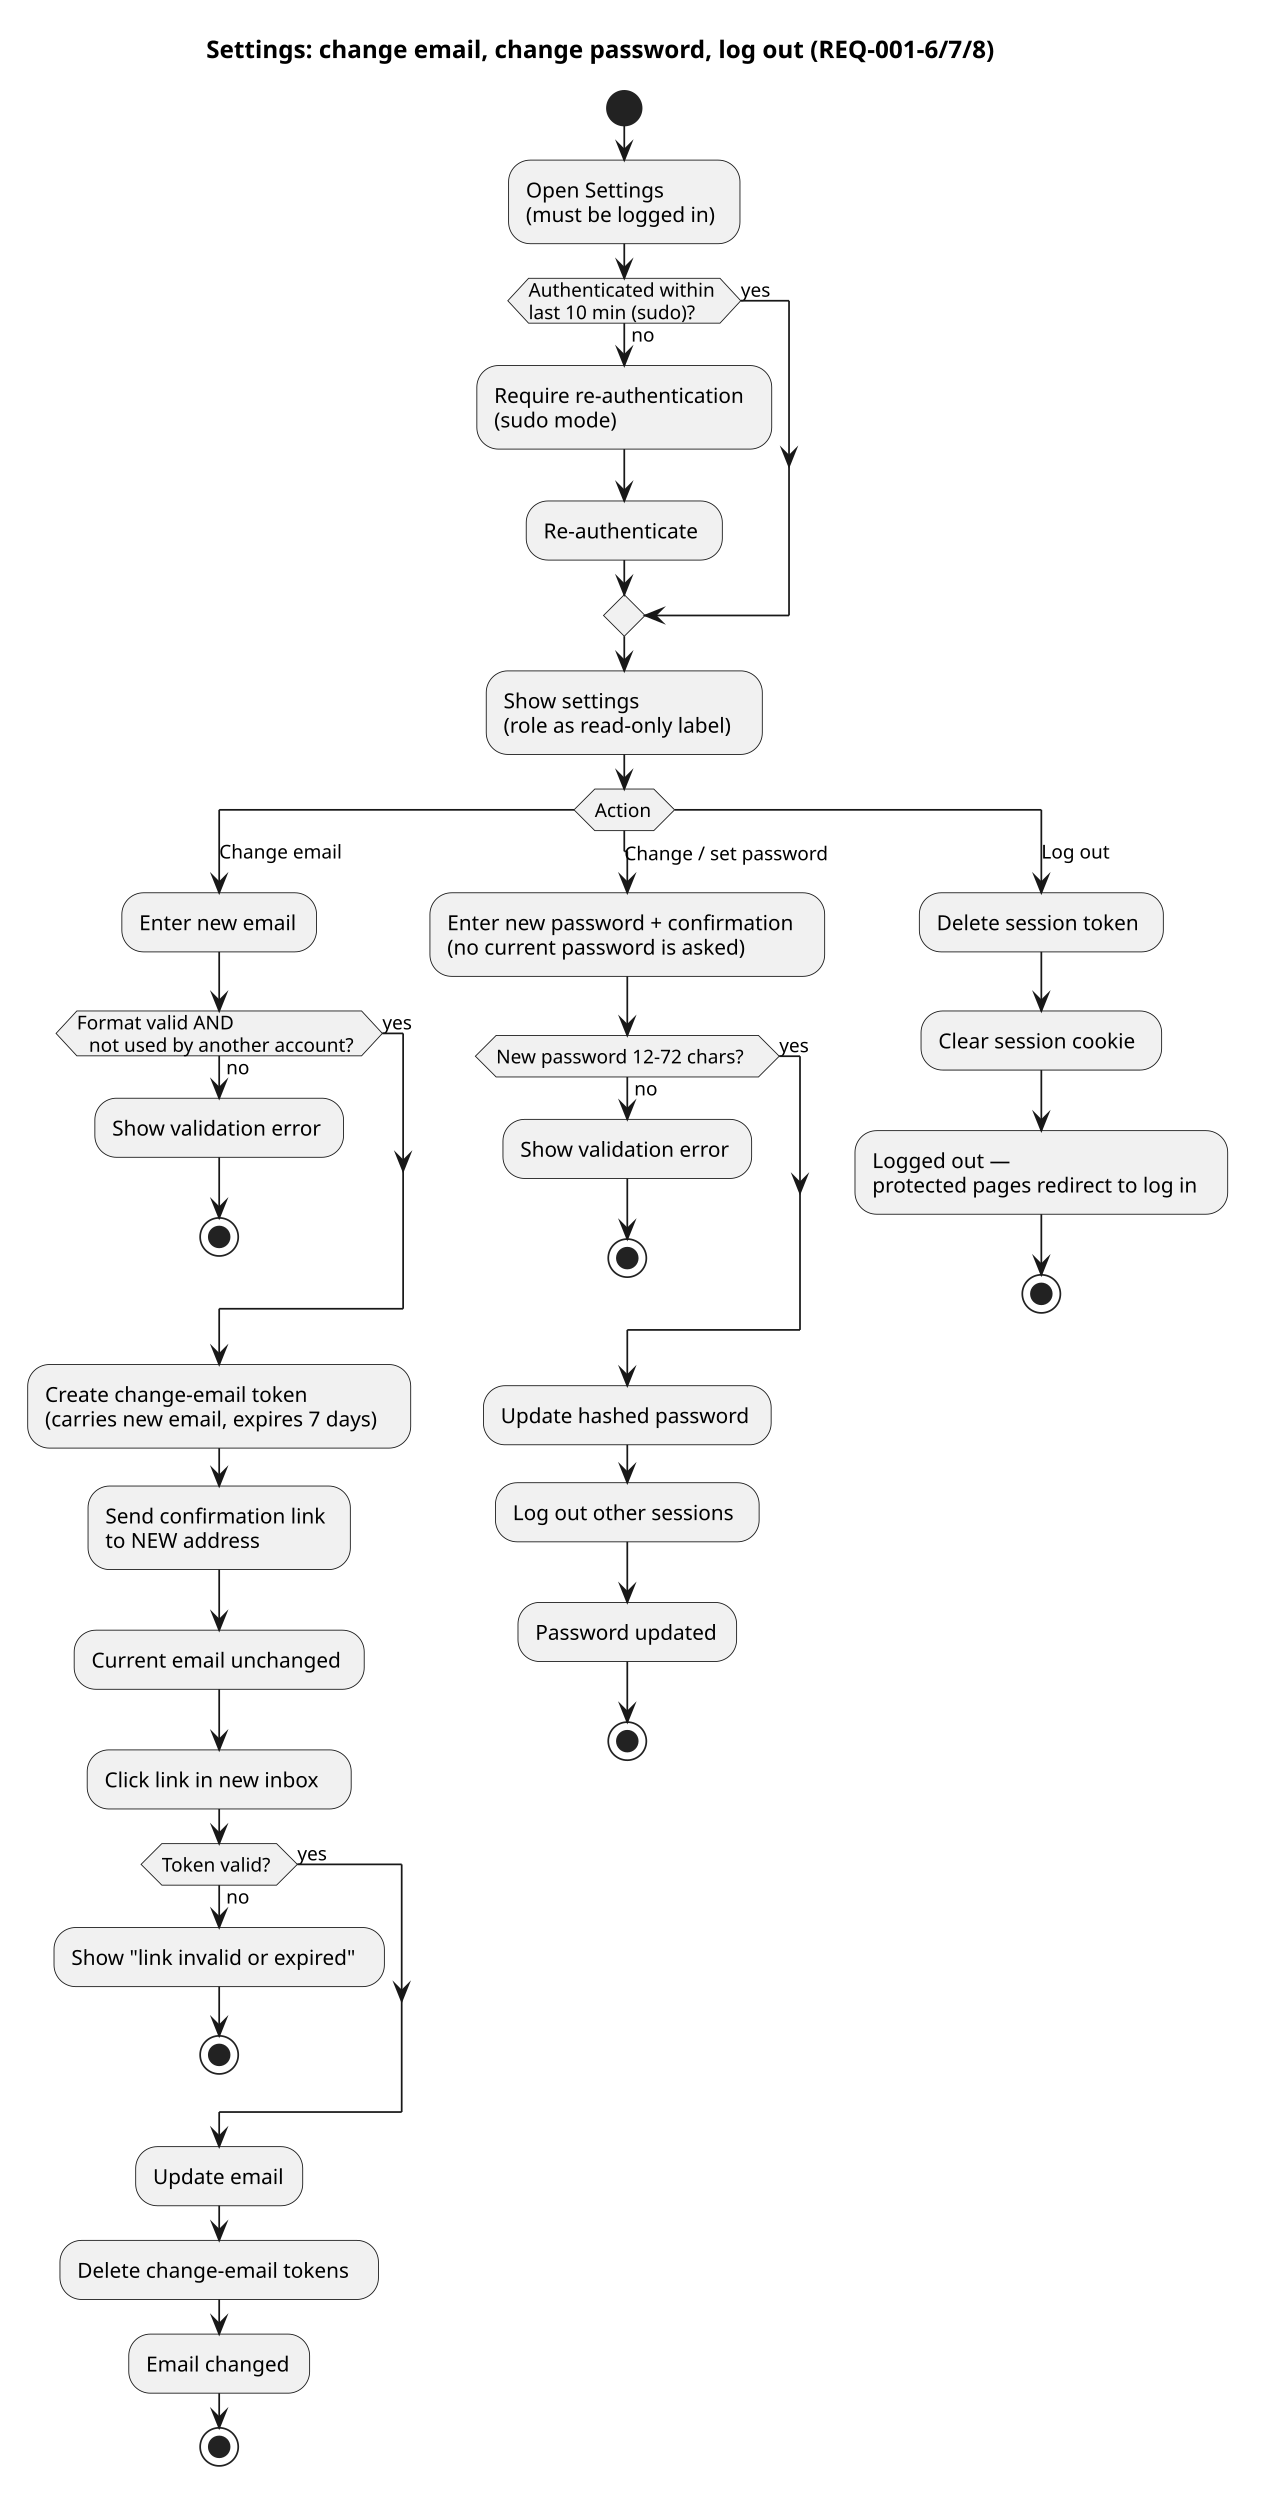
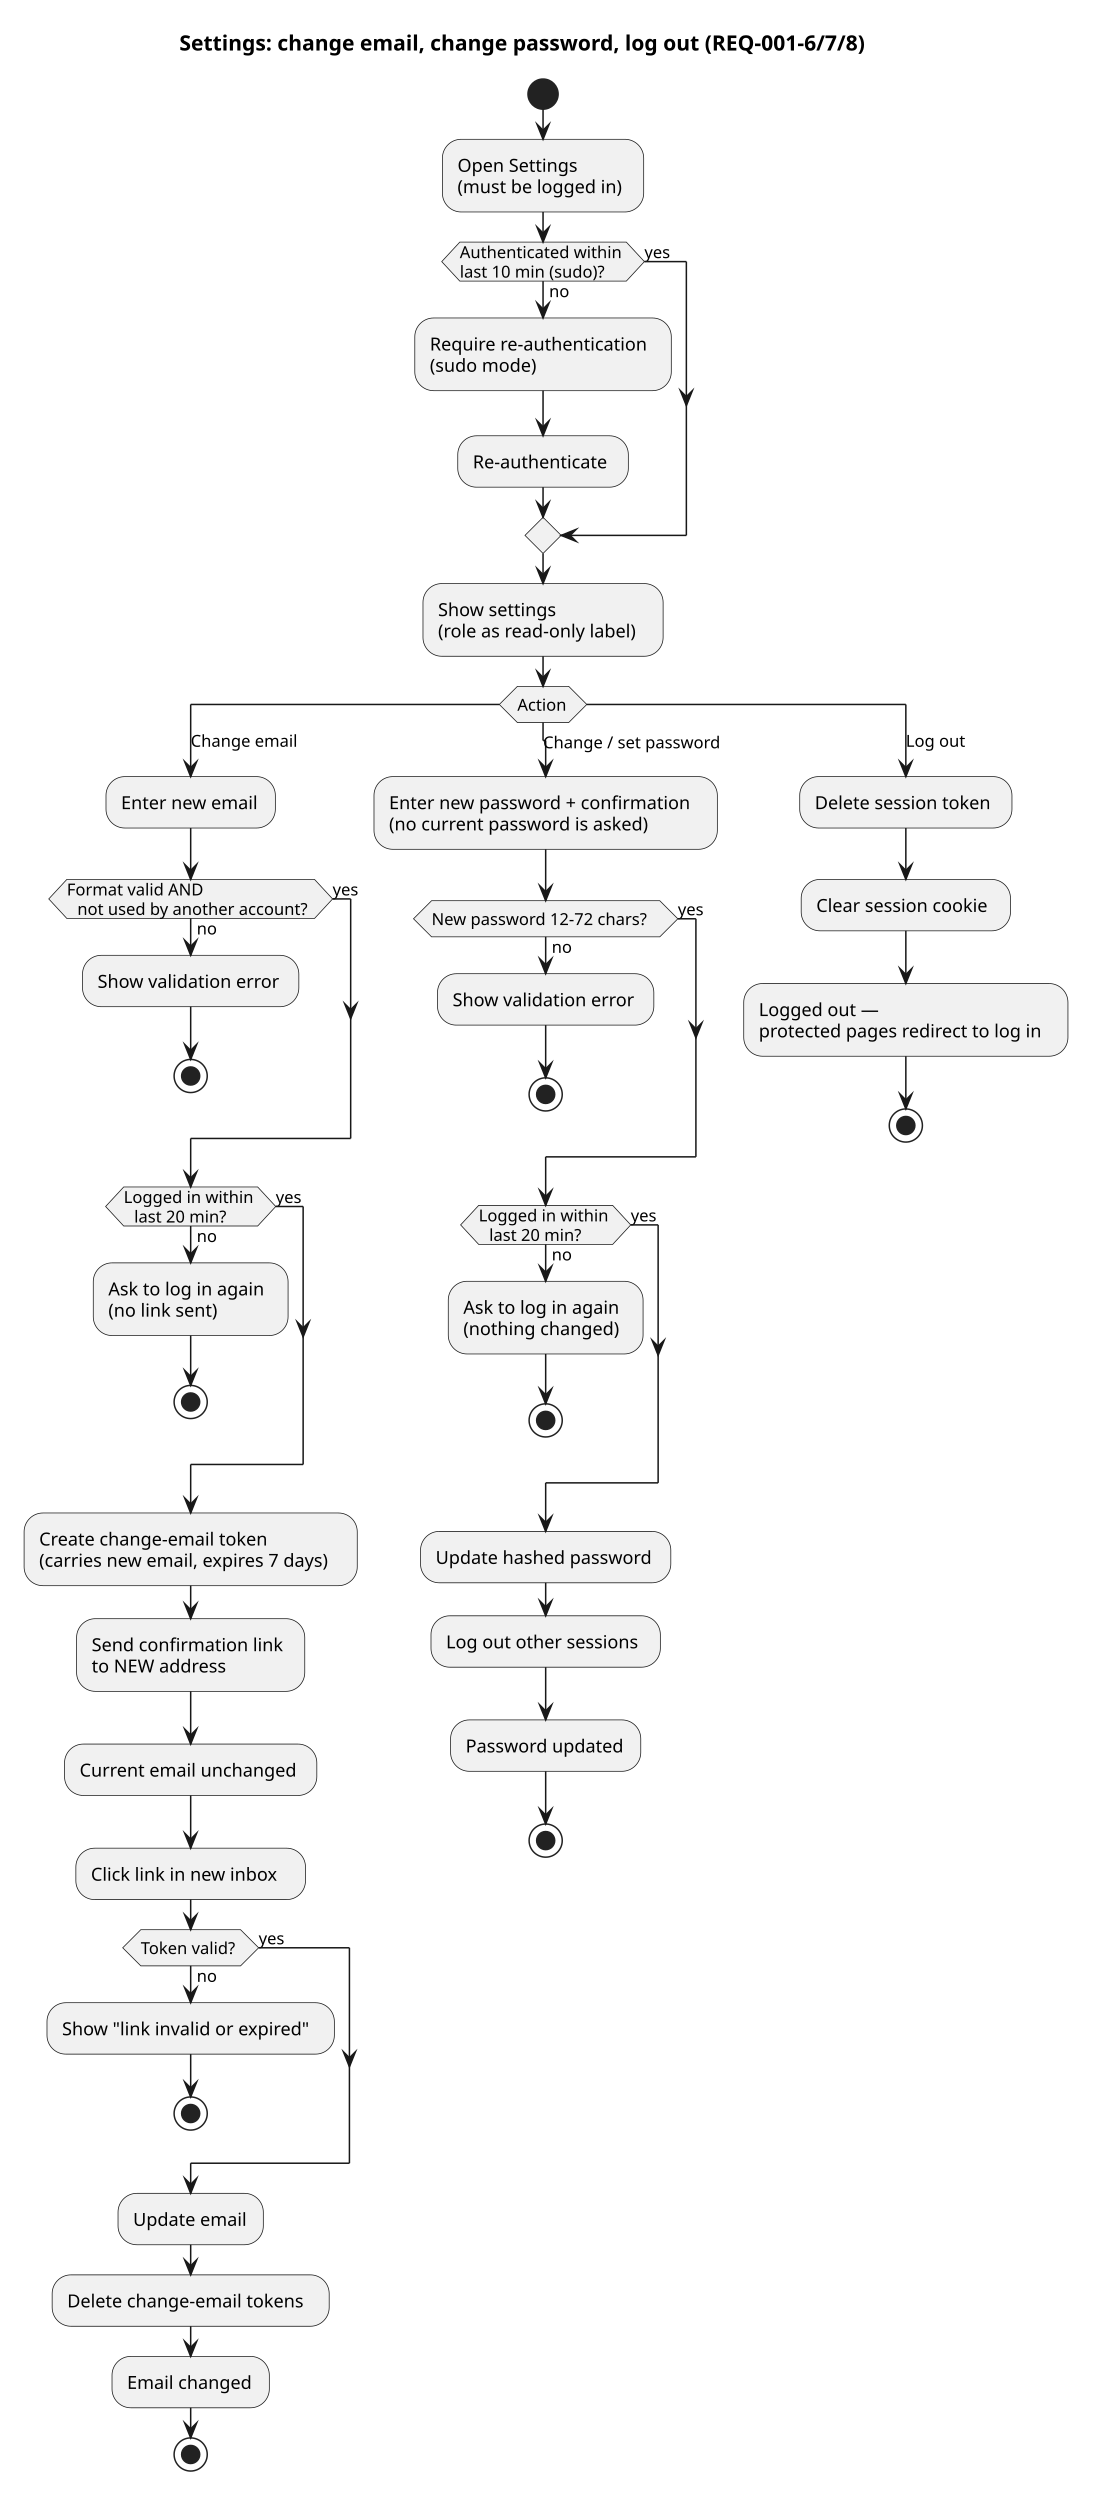
- <svg xmlns="http://www.w3.org/2000/svg" version="1.1" data-diagram-type="ACTIVITY" style="width:729px;height:1444px;background:#FFFFFF;" width="729px" height="1444px" viewBox="0 0 729 1444" zoomAndPan="magnify" preserveAspectRatio="none" contentStyleType="text/css">
+ <svg xmlns="http://www.w3.org/2000/svg" version="1.1" data-diagram-type="ACTIVITY" style="width:729px;height:1660px;background:#FFFFFF;" width="729px" height="1660px" viewBox="0 0 729 1660" zoomAndPan="magnify" preserveAspectRatio="none" contentStyleType="text/css">
  <defs />
  <g font-family="sans-serif" lengthAdjust="spacing">
    <g class="title" data-source-line="2">
      <text x="119.108" y="33.535" fill="#000" font-size="14" textLength="488.899" font-weight="700">Settings: change email, change password, log out (REQ-001-6/7/8)</text>
    </g>
    <ellipse cx="360.584" cy="62.488" rx="10" ry="10" fill="#222" style="stroke:#222;stroke-width:1;" />
    <rect x="293.76" y="92.488" width="133.648" height="48.266" fill="#F1F1F1" style="stroke:#181818;stroke-width:0.5;" rx="12.5" ry="12.5" />
    <text x="303.76" y="114.09" fill="#000" font-size="12" textLength="81.445">Open Settings</text>
    <text x="303.76" y="128.223" fill="#000" font-size="12" textLength="113.648">(must be logged in)</text>
    <rect x="275.423" y="211.142" width="170.322" height="48.266" fill="#F1F1F1" style="stroke:#181818;stroke-width:0.5;" rx="12.5" ry="12.5" />
    <text x="285.423" y="232.743" fill="#000" font-size="12" textLength="150.322">Require re-authentication</text>
    <text x="285.423" y="246.876" fill="#000" font-size="12" textLength="72.902">(sudo mode)</text>
    <rect x="303.952" y="289.363" width="113.264" height="34.133" fill="#F1F1F1" style="stroke:#181818;stroke-width:0.5;" rx="12.5" ry="12.5" />
    <text x="313.952" y="310.965" fill="#000" font-size="12" textLength="93.264">Re-authenticate</text>
    <polygon points="305.302,160.754,415.866,160.754,427.866,173.709,415.866,186.664,305.302,186.664,293.302,173.709,305.302,160.754" fill="#F1F1F1" style="stroke:#181818;stroke-width:0.5;stroke-linejoin:miter;stroke-miterlimit:10;" />
    <text x="364.584" y="197.299" fill="#000" font-size="11" textLength="13.583">no</text>
    <text x="305.302" y="171.389" fill="#000" font-size="11" textLength="110.564">Authenticated within</text>
    <text x="305.302" y="184.344" fill="#000" font-size="11" textLength="101.514">last 10 min (sudo)?</text>
    <text x="427.866" y="171.389" fill="#000" font-size="11" textLength="17.483">yes</text>
    <polygon points="360.584,343.496,372.584,355.496,360.584,367.496,348.584,355.496,360.584,343.496" fill="#F1F1F1" style="stroke:#181818;stroke-width:0.5;stroke-linejoin:miter;stroke-miterlimit:10;" />
    <rect x="280.857" y="387.496" width="159.453" height="48.266" fill="#F1F1F1" style="stroke:#181818;stroke-width:0.5;" rx="12.5" ry="12.5" />
    <text x="290.857" y="409.098" fill="#000" font-size="12" textLength="80.619">Show settings</text>
    <text x="290.857" y="423.23" fill="#000" font-size="12" textLength="139.453">(role as read-only label)</text>
    <polygon points="343.533,455.762,377.635,455.762,389.635,467.762,377.635,479.762,343.533,479.762,331.533,467.762,343.533,455.762" fill="#F1F1F1" style="stroke:#181818;stroke-width:0.5;stroke-linejoin:miter;stroke-miterlimit:10;" />
    <text x="343.533" y="471.919" fill="#000" font-size="11" textLength="34.101">Action</text>
    <rect x="70.378" y="515.672" width="112.461" height="34.133" fill="#F1F1F1" style="stroke:#181818;stroke-width:0.5;" rx="12.5" ry="12.5" />
    <text x="80.378" y="537.273" fill="#000" font-size="12" textLength="92.461">Enter new email</text>
    <rect x="54.789" y="634.325" width="143.639" height="34.133" fill="#F1F1F1" style="stroke:#181818;stroke-width:0.5;" rx="12.5" ry="12.5" />
    <text x="64.789" y="655.927" fill="#000" font-size="12" textLength="123.639">Show validation error</text>
    <ellipse cx="126.608" cy="714.458" rx="11" ry="11" fill="none" style="stroke:#222;stroke-width:1;" />
    <ellipse cx="126.608" cy="714.458" rx="6" ry="6" fill="#222" style="stroke:#222;stroke-width:1;" />
    <polygon points="44.372,583.938,208.845,583.938,220.845,596.893,208.845,609.848,44.372,609.848,32.372,596.893,44.372,583.938" fill="#F1F1F1" style="stroke:#181818;stroke-width:0.5;stroke-linejoin:miter;stroke-miterlimit:10;" />
    <text x="130.608" y="620.482" fill="#000" font-size="11" textLength="13.583">no</text>
    <text x="44.372" y="594.572" fill="#000" font-size="11" textLength="93.581">Format valid AND</text>
    <text x="51.333" y="607.527" fill="#000" font-size="11" textLength="157.513">not used by another account?</text>
    <text x="220.845" y="594.572" fill="#000" font-size="11" textLength="17.483">yes</text>
-     <rect x="16" y="788.158" width="221.217" height="48.266" fill="#F1F1F1" style="stroke:#181818;stroke-width:0.5;" rx="12.5" ry="12.5" />
-     <text x="26" y="809.76" fill="#000" font-size="12" textLength="158.531">Create change-email token</text>
-     <text x="26" y="823.893" fill="#000" font-size="12" textLength="201.217">(carries new email, expires 7 days)</text>
-     <rect x="50.857" y="858.334" width="151.502" height="48.266" fill="#F1F1F1" style="stroke:#181818;stroke-width:0.5;" rx="12.5" ry="12.5" />
-     <text x="60.857" y="879.936" fill="#000" font-size="12" textLength="131.502">Send confirmation link</text>
-     <text x="60.857" y="894.068" fill="#000" font-size="12" textLength="90.65">to NEW address</text>
-     <rect x="42.848" y="941.6" width="167.521" height="34.133" fill="#F1F1F1" style="stroke:#181818;stroke-width:0.5;" rx="12.5" ry="12.5" />
-     <text x="52.848" y="963.201" fill="#000" font-size="12" textLength="147.521">Current email unchanged</text>
-     <rect x="50.368" y="1010.732" width="152.48" height="34.133" fill="#F1F1F1" style="stroke:#181818;stroke-width:0.5;" rx="12.5" ry="12.5" />
-     <text x="60.368" y="1032.334" fill="#000" font-size="12" textLength="132.48">Click link in new inbox</text>
-     <rect x="31.199" y="1113.343" width="190.818" height="34.133" fill="#F1F1F1" style="stroke:#181818;stroke-width:0.5;" rx="12.5" ry="12.5" />
-     <text x="41.199" y="1134.944" fill="#000" font-size="12" textLength="170.818">Show "link invalid or expired"</text>
-     <ellipse cx="126.608" cy="1186.909" rx="11" ry="11" fill="none" style="stroke:#222;stroke-width:1;" />
-     <ellipse cx="126.608" cy="1186.909" rx="6" ry="6" fill="#222" style="stroke:#222;stroke-width:1;" />
-     <polygon points="93.474,1064.865,159.743,1064.865,171.743,1076.865,159.743,1088.865,93.474,1088.865,81.474,1076.865,93.474,1064.865" fill="#F1F1F1" style="stroke:#181818;stroke-width:0.5;stroke-linejoin:miter;stroke-miterlimit:10;" />
-     <text x="130.608" y="1099.5" fill="#000" font-size="11" textLength="13.583">no</text>
-     <text x="93.474" y="1081.022" fill="#000" font-size="11" textLength="66.269">Token valid?</text>
-     <text x="171.743" y="1074.545" fill="#000" font-size="11" textLength="17.483">yes</text>
-     <rect x="78.373" y="1239.909" width="96.471" height="34.133" fill="#F1F1F1" style="stroke:#181818;stroke-width:0.5;" rx="12.5" ry="12.5" />
-     <text x="88.373" y="1261.511" fill="#000" font-size="12" textLength="76.471">Update email</text>
-     <rect x="34.633" y="1294.042" width="183.951" height="34.133" fill="#F1F1F1" style="stroke:#181818;stroke-width:0.5;" rx="12.5" ry="12.5" />
-     <text x="44.633" y="1315.644" fill="#000" font-size="12" textLength="163.951">Delete change-email tokens</text>
-     <rect x="74.38" y="1348.175" width="104.457" height="34.133" fill="#F1F1F1" style="stroke:#181818;stroke-width:0.5;" rx="12.5" ry="12.5" />
-     <text x="84.38" y="1369.776" fill="#000" font-size="12" textLength="84.457">Email changed</text>
-     <ellipse cx="126.608" cy="1413.308" rx="11" ry="11" fill="none" style="stroke:#222;stroke-width:1;" />
-     <ellipse cx="126.608" cy="1413.308" rx="6" ry="6" fill="#222" style="stroke:#222;stroke-width:1;" />
+     <rect x="61.935" y="838.546" width="129.348" height="48.266" fill="#F1F1F1" style="stroke:#181818;stroke-width:0.5;" rx="12.5" ry="12.5" />
+     <text x="71.935" y="860.147" fill="#000" font-size="12" textLength="109.348">Ask to log in again</text>
+     <text x="71.935" y="874.28" fill="#000" font-size="12" textLength="76.354">(no link sent)</text>
+     <ellipse cx="126.608" cy="930.924" rx="11" ry="11" fill="none" style="stroke:#222;stroke-width:1;" />
+     <ellipse cx="126.608" cy="930.924" rx="6" ry="6" fill="#222" style="stroke:#222;stroke-width:1;" />
+     <polygon points="82.128,788.158,171.089,788.158,183.089,801.113,171.089,814.068,82.128,814.068,70.128,801.113,82.128,788.158" fill="#F1F1F1" style="stroke:#181818;stroke-width:0.5;stroke-linejoin:miter;stroke-miterlimit:10;" />
+     <text x="130.608" y="824.703" fill="#000" font-size="11" textLength="13.583">no</text>
+     <text x="82.128" y="798.793" fill="#000" font-size="11" textLength="88.961">Logged in within</text>
+     <text x="89.089" y="811.748" fill="#000" font-size="11" textLength="64.765">last 20 min?</text>
+     <text x="183.089" y="798.793" fill="#000" font-size="11" textLength="17.483">yes</text>
+     <rect x="16" y="1004.624" width="221.217" height="48.266" fill="#F1F1F1" style="stroke:#181818;stroke-width:0.5;" rx="12.5" ry="12.5" />
+     <text x="26" y="1026.226" fill="#000" font-size="12" textLength="158.531">Create change-email token</text>
+     <text x="26" y="1040.358" fill="#000" font-size="12" textLength="201.217">(carries new email, expires 7 days)</text>
+     <rect x="50.857" y="1074.8" width="151.502" height="48.266" fill="#F1F1F1" style="stroke:#181818;stroke-width:0.5;" rx="12.5" ry="12.5" />
+     <text x="60.857" y="1096.401" fill="#000" font-size="12" textLength="131.502">Send confirmation link</text>
+     <text x="60.857" y="1110.534" fill="#000" font-size="12" textLength="90.65">to NEW address</text>
+     <rect x="42.848" y="1158.065" width="167.521" height="34.133" fill="#F1F1F1" style="stroke:#181818;stroke-width:0.5;" rx="12.5" ry="12.5" />
+     <text x="52.848" y="1179.667" fill="#000" font-size="12" textLength="147.521">Current email unchanged</text>
+     <rect x="50.368" y="1227.198" width="152.48" height="34.133" fill="#F1F1F1" style="stroke:#181818;stroke-width:0.5;" rx="12.5" ry="12.5" />
+     <text x="60.368" y="1248.8" fill="#000" font-size="12" textLength="132.48">Click link in new inbox</text>
+     <rect x="31.199" y="1329.809" width="190.818" height="34.133" fill="#F1F1F1" style="stroke:#181818;stroke-width:0.5;" rx="12.5" ry="12.5" />
+     <text x="41.199" y="1351.41" fill="#000" font-size="12" textLength="170.818">Show "link invalid or expired"</text>
+     <ellipse cx="126.608" cy="1403.375" rx="11" ry="11" fill="none" style="stroke:#222;stroke-width:1;" />
+     <ellipse cx="126.608" cy="1403.375" rx="6" ry="6" fill="#222" style="stroke:#222;stroke-width:1;" />
+     <polygon points="93.474,1281.331,159.743,1281.331,171.743,1293.331,159.743,1305.331,93.474,1305.331,81.474,1293.331,93.474,1281.331" fill="#F1F1F1" style="stroke:#181818;stroke-width:0.5;stroke-linejoin:miter;stroke-miterlimit:10;" />
+     <text x="130.608" y="1315.966" fill="#000" font-size="11" textLength="13.583">no</text>
+     <text x="93.474" y="1297.488" fill="#000" font-size="11" textLength="66.269">Token valid?</text>
+     <text x="171.743" y="1291.011" fill="#000" font-size="11" textLength="17.483">yes</text>
+     <rect x="78.373" y="1456.375" width="96.471" height="34.133" fill="#F1F1F1" style="stroke:#181818;stroke-width:0.5;" rx="12.5" ry="12.5" />
+     <text x="88.373" y="1477.977" fill="#000" font-size="12" textLength="76.471">Update email</text>
+     <rect x="34.633" y="1510.508" width="183.951" height="34.133" fill="#F1F1F1" style="stroke:#181818;stroke-width:0.5;" rx="12.5" ry="12.5" />
+     <text x="44.633" y="1532.109" fill="#000" font-size="12" textLength="163.951">Delete change-email tokens</text>
+     <rect x="74.38" y="1564.641" width="104.457" height="34.133" fill="#F1F1F1" style="stroke:#181818;stroke-width:0.5;" rx="12.5" ry="12.5" />
+     <text x="84.38" y="1586.242" fill="#000" font-size="12" textLength="84.457">Email changed</text>
+     <ellipse cx="126.608" cy="1629.773" rx="11" ry="11" fill="none" style="stroke:#222;stroke-width:1;" />
+     <ellipse cx="126.608" cy="1629.773" rx="6" ry="6" fill="#222" style="stroke:#222;stroke-width:1;" />
    <rect x="248.328" y="515.672" width="227.996" height="48.266" fill="#F1F1F1" style="stroke:#181818;stroke-width:0.5;" rx="12.5" ry="12.5" />
    <text x="258.328" y="537.273" fill="#000" font-size="12" textLength="207.996">Enter new password + confirmation</text>
    <text x="258.328" y="551.406" fill="#000" font-size="12" textLength="178.922">(no current password is asked)</text>
    <rect x="290.507" y="646.548" width="143.639" height="34.133" fill="#F1F1F1" style="stroke:#181818;stroke-width:0.5;" rx="12.5" ry="12.5" />
    <text x="300.507" y="668.149" fill="#000" font-size="12" textLength="123.639">Show validation error</text>
    <ellipse cx="362.326" cy="726.681" rx="11" ry="11" fill="none" style="stroke:#222;stroke-width:1;" />
    <ellipse cx="362.326" cy="726.681" rx="6" ry="6" fill="#222" style="stroke:#222;stroke-width:1;" />
    <polygon points="286.57,598.07,438.083,598.07,450.083,610.07,438.083,622.07,286.57,622.07,274.57,610.07,286.57,598.07" fill="#F1F1F1" style="stroke:#181818;stroke-width:0.5;stroke-linejoin:miter;stroke-miterlimit:10;" />
    <text x="366.326" y="632.705" fill="#000" font-size="11" textLength="13.583">no</text>
    <text x="286.57" y="614.228" fill="#000" font-size="11" textLength="151.513">New password 12-72 chars?</text>
    <text x="450.083" y="607.75" fill="#000" font-size="11" textLength="17.483">yes</text>
-     <rect x="279.233" y="800.381" width="166.186" height="34.133" fill="#F1F1F1" style="stroke:#181818;stroke-width:0.5;" rx="12.5" ry="12.5" />
-     <text x="289.233" y="821.982" fill="#000" font-size="12" textLength="146.186">Update hashed password</text>
-     <rect x="286.18" y="856.424" width="152.293" height="34.133" fill="#F1F1F1" style="stroke:#181818;stroke-width:0.5;" rx="12.5" ry="12.5" />
-     <text x="296.18" y="878.025" fill="#000" font-size="12" textLength="132.293">Log out other sessions</text>
-     <rect x="299.188" y="925.557" width="126.277" height="34.133" fill="#F1F1F1" style="stroke:#181818;stroke-width:0.5;" rx="12.5" ry="12.5" />
-     <text x="309.188" y="947.158" fill="#000" font-size="12" textLength="106.277">Password updated</text>
-     <ellipse cx="362.326" cy="1005.689" rx="11" ry="11" fill="none" style="stroke:#222;stroke-width:1;" />
-     <ellipse cx="362.326" cy="1005.689" rx="6" ry="6" fill="#222" style="stroke:#222;stroke-width:1;" />
+     <rect x="297.652" y="850.769" width="129.348" height="48.266" fill="#F1F1F1" style="stroke:#181818;stroke-width:0.5;" rx="12.5" ry="12.5" />
+     <text x="307.652" y="872.37" fill="#000" font-size="12" textLength="109.348">Ask to log in again</text>
+     <text x="307.652" y="886.503" fill="#000" font-size="12" textLength="106.143">(nothing changed)</text>
+     <ellipse cx="362.326" cy="943.146" rx="11" ry="11" fill="none" style="stroke:#222;stroke-width:1;" />
+     <ellipse cx="362.326" cy="943.146" rx="6" ry="6" fill="#222" style="stroke:#222;stroke-width:1;" />
+     <polygon points="317.845,800.381,406.807,800.381,418.807,813.336,406.807,826.291,317.845,826.291,305.845,813.336,317.845,800.381" fill="#F1F1F1" style="stroke:#181818;stroke-width:0.5;stroke-linejoin:miter;stroke-miterlimit:10;" />
+     <text x="366.326" y="836.926" fill="#000" font-size="11" textLength="13.583">no</text>
+     <text x="317.845" y="811.016" fill="#000" font-size="11" textLength="88.961">Logged in within</text>
+     <text x="324.806" y="823.971" fill="#000" font-size="11" textLength="64.765">last 20 min?</text>
+     <text x="418.807" y="811.016" fill="#000" font-size="11" textLength="17.483">yes</text>
+     <rect x="279.233" y="1016.847" width="166.186" height="34.133" fill="#F1F1F1" style="stroke:#181818;stroke-width:0.5;" rx="12.5" ry="12.5" />
+     <text x="289.233" y="1038.448" fill="#000" font-size="12" textLength="146.186">Update hashed password</text>
+     <rect x="286.18" y="1072.89" width="152.293" height="34.133" fill="#F1F1F1" style="stroke:#181818;stroke-width:0.5;" rx="12.5" ry="12.5" />
+     <text x="296.18" y="1094.491" fill="#000" font-size="12" textLength="132.293">Log out other sessions</text>
+     <rect x="299.188" y="1142.022" width="126.277" height="34.133" fill="#F1F1F1" style="stroke:#181818;stroke-width:0.5;" rx="12.5" ry="12.5" />
+     <text x="309.188" y="1163.624" fill="#000" font-size="12" textLength="106.277">Password updated</text>
+     <ellipse cx="362.326" cy="1222.155" rx="11" ry="11" fill="none" style="stroke:#222;stroke-width:1;" />
+     <ellipse cx="362.326" cy="1222.155" rx="6" ry="6" fill="#222" style="stroke:#222;stroke-width:1;" />
    <rect x="531.015" y="515.672" width="140.926" height="34.133" fill="#F1F1F1" style="stroke:#181818;stroke-width:0.5;" rx="12.5" ry="12.5" />
    <text x="541.015" y="537.273" fill="#000" font-size="12" textLength="120.926">Delete session token</text>
    <rect x="531.993" y="583.938" width="138.969" height="34.133" fill="#F1F1F1" style="stroke:#181818;stroke-width:0.5;" rx="12.5" ry="12.5" />
    <text x="541.993" y="605.539" fill="#000" font-size="12" textLength="118.969">Clear session cookie</text>
    <rect x="493.84" y="653.07" width="215.275" height="48.266" fill="#F1F1F1" style="stroke:#181818;stroke-width:0.5;" rx="12.5" ry="12.5" />
    <text x="503.84" y="674.672" fill="#000" font-size="12" textLength="81.873">Logged out —</text>
    <text x="503.84" y="688.805" fill="#000" font-size="12" textLength="195.275">protected pages redirect to log in</text>
    <ellipse cx="601.478" cy="747.336" rx="11" ry="11" fill="none" style="stroke:#222;stroke-width:1;" />
    <ellipse cx="601.478" cy="747.336" rx="6" ry="6" fill="#222" style="stroke:#222;stroke-width:1;" />
    <line x1="360.584" y1="72.488" x2="360.584" y2="92.488" style="stroke:#181818;stroke-width:1;" />
    <polygon points="356.584,82.488,360.584,92.488,364.584,82.488,360.584,86.488" fill="#181818" style="stroke:#181818;stroke-width:1;stroke-linejoin:miter;stroke-miterlimit:10;" />
    <line x1="360.584" y1="259.407" x2="360.584" y2="289.363" style="stroke:#181818;stroke-width:1;" />
    <polygon points="356.584,279.363,360.584,289.363,364.584,279.363,360.584,283.363" fill="#181818" style="stroke:#181818;stroke-width:1;stroke-linejoin:miter;stroke-miterlimit:10;" />
    <line x1="360.584" y1="186.664" x2="360.584" y2="211.142" style="stroke:#181818;stroke-width:1;" />
    <polygon points="356.584,201.142,360.584,211.142,364.584,201.142,360.584,205.142" fill="#181818" style="stroke:#181818;stroke-width:1;stroke-linejoin:miter;stroke-miterlimit:10;" />
    <line x1="427.866" y1="173.709" x2="455.745" y2="173.709" style="stroke:#181818;stroke-width:1;" />
    <polygon points="451.745,259.363,455.745,269.363,459.745,259.363,455.745,263.363" fill="#181818" style="stroke:#181818;stroke-width:1;stroke-linejoin:miter;stroke-miterlimit:10;" />
    <line x1="455.745" y1="173.709" x2="455.745" y2="355.496" style="stroke:#181818;stroke-width:1;" />
    <line x1="455.745" y1="355.496" x2="372.584" y2="355.496" style="stroke:#181818;stroke-width:1;" />
    <polygon points="382.584,351.496,372.584,355.496,382.584,359.496,378.584,355.496" fill="#181818" style="stroke:#181818;stroke-width:1;stroke-linejoin:miter;stroke-miterlimit:10;" />
    <line x1="360.584" y1="323.496" x2="360.584" y2="343.496" style="stroke:#181818;stroke-width:1;" />
    <polygon points="356.584,333.496,360.584,343.496,364.584,333.496,360.584,337.496" fill="#181818" style="stroke:#181818;stroke-width:1;stroke-linejoin:miter;stroke-miterlimit:10;" />
    <line x1="360.584" y1="140.754" x2="360.584" y2="160.754" style="stroke:#181818;stroke-width:1;" />
    <polygon points="356.584,150.754,360.584,160.754,364.584,150.754,360.584,154.754" fill="#181818" style="stroke:#181818;stroke-width:1;stroke-linejoin:miter;stroke-miterlimit:10;" />
    <line x1="360.584" y1="367.496" x2="360.584" y2="387.496" style="stroke:#181818;stroke-width:1;" />
    <polygon points="356.584,377.496,360.584,387.496,364.584,377.496,360.584,381.496" fill="#181818" style="stroke:#181818;stroke-width:1;stroke-linejoin:miter;stroke-miterlimit:10;" />
    <line x1="126.608" y1="668.458" x2="126.608" y2="703.458" style="stroke:#181818;stroke-width:1;" />
    <polygon points="122.608,693.458,126.608,703.458,130.608,693.458,126.608,697.458" fill="#181818" style="stroke:#181818;stroke-width:1;stroke-linejoin:miter;stroke-miterlimit:10;" />
    <line x1="126.608" y1="609.848" x2="126.608" y2="634.325" style="stroke:#181818;stroke-width:1;" />
    <polygon points="122.608,624.325,126.608,634.325,130.608,624.325,126.608,628.325" fill="#181818" style="stroke:#181818;stroke-width:1;stroke-linejoin:miter;stroke-miterlimit:10;" />
    <line x1="220.845" y1="596.893" x2="232.845" y2="596.893" style="stroke:#181818;stroke-width:1;" />
    <polygon points="228.845,666.414,232.845,676.414,236.845,666.414,232.845,670.414" fill="#181818" style="stroke:#181818;stroke-width:1;stroke-linejoin:miter;stroke-miterlimit:10;" />
    <line x1="232.845" y1="596.893" x2="232.845" y2="755.936" style="stroke:#181818;stroke-width:1;" />
    <line x1="232.845" y1="755.936" x2="126.608" y2="755.936" style="stroke:#181818;stroke-width:1;" />
    <line x1="126.608" y1="755.936" x2="126.608" y2="788.158" style="stroke:#181818;stroke-width:1;" />
    <polygon points="122.608,778.158,126.608,788.158,130.608,778.158,126.608,782.158" fill="#181818" style="stroke:#181818;stroke-width:1;stroke-linejoin:miter;stroke-miterlimit:10;" />
    <line x1="126.608" y1="549.805" x2="126.608" y2="583.938" style="stroke:#181818;stroke-width:1;" />
    <polygon points="122.608,573.938,126.608,583.938,130.608,573.938,126.608,577.938" fill="#181818" style="stroke:#181818;stroke-width:1;stroke-linejoin:miter;stroke-miterlimit:10;" />
-     <line x1="126.608" y1="836.424" x2="126.608" y2="858.334" style="stroke:#181818;stroke-width:1;" />
-     <polygon points="122.608,848.334,126.608,858.334,130.608,848.334,126.608,852.334" fill="#181818" style="stroke:#181818;stroke-width:1;stroke-linejoin:miter;stroke-miterlimit:10;" />
-     <line x1="126.608" y1="906.6" x2="126.608" y2="941.6" style="stroke:#181818;stroke-width:1;" />
-     <polygon points="122.608,931.6,126.608,941.6,130.608,931.6,126.608,935.6" fill="#181818" style="stroke:#181818;stroke-width:1;stroke-linejoin:miter;stroke-miterlimit:10;" />
-     <line x1="126.608" y1="975.732" x2="126.608" y2="1010.732" style="stroke:#181818;stroke-width:1;" />
-     <polygon points="122.608,1000.732,126.608,1010.732,130.608,1000.732,126.608,1004.732" fill="#181818" style="stroke:#181818;stroke-width:1;stroke-linejoin:miter;stroke-miterlimit:10;" />
-     <line x1="126.608" y1="1147.476" x2="126.608" y2="1175.909" style="stroke:#181818;stroke-width:1;" />
-     <polygon points="122.608,1165.909,126.608,1175.909,130.608,1165.909,126.608,1169.909" fill="#181818" style="stroke:#181818;stroke-width:1;stroke-linejoin:miter;stroke-miterlimit:10;" />
-     <line x1="126.608" y1="1088.865" x2="126.608" y2="1113.343" style="stroke:#181818;stroke-width:1;" />
-     <polygon points="122.608,1103.343,126.608,1113.343,130.608,1103.343,126.608,1107.343" fill="#181818" style="stroke:#181818;stroke-width:1;stroke-linejoin:miter;stroke-miterlimit:10;" />
-     <line x1="171.743" y1="1076.865" x2="232.018" y2="1076.865" style="stroke:#181818;stroke-width:1;" />
-     <polygon points="228.018,1145.909,232.018,1155.909,236.018,1145.909,232.018,1149.909" fill="#181818" style="stroke:#181818;stroke-width:1;stroke-linejoin:miter;stroke-miterlimit:10;" />
-     <line x1="232.018" y1="1076.865" x2="232.018" y2="1219.909" style="stroke:#181818;stroke-width:1;" />
-     <line x1="232.018" y1="1219.909" x2="126.608" y2="1219.909" style="stroke:#181818;stroke-width:1;" />
-     <line x1="126.608" y1="1219.909" x2="126.608" y2="1239.909" style="stroke:#181818;stroke-width:1;" />
-     <polygon points="122.608,1229.909,126.608,1239.909,130.608,1229.909,126.608,1233.909" fill="#181818" style="stroke:#181818;stroke-width:1;stroke-linejoin:miter;stroke-miterlimit:10;" />
-     <line x1="126.608" y1="1044.865" x2="126.608" y2="1064.865" style="stroke:#181818;stroke-width:1;" />
-     <polygon points="122.608,1054.865,126.608,1064.865,130.608,1054.865,126.608,1058.865" fill="#181818" style="stroke:#181818;stroke-width:1;stroke-linejoin:miter;stroke-miterlimit:10;" />
-     <line x1="126.608" y1="1274.042" x2="126.608" y2="1294.042" style="stroke:#181818;stroke-width:1;" />
-     <polygon points="122.608,1284.042,126.608,1294.042,130.608,1284.042,126.608,1288.042" fill="#181818" style="stroke:#181818;stroke-width:1;stroke-linejoin:miter;stroke-miterlimit:10;" />
-     <line x1="126.608" y1="1328.175" x2="126.608" y2="1348.175" style="stroke:#181818;stroke-width:1;" />
-     <polygon points="122.608,1338.175,126.608,1348.175,130.608,1338.175,126.608,1342.175" fill="#181818" style="stroke:#181818;stroke-width:1;stroke-linejoin:miter;stroke-miterlimit:10;" />
-     <line x1="126.608" y1="1382.308" x2="126.608" y2="1402.308" style="stroke:#181818;stroke-width:1;" />
-     <polygon points="122.608,1392.308,126.608,1402.308,130.608,1392.308,126.608,1396.308" fill="#181818" style="stroke:#181818;stroke-width:1;stroke-linejoin:miter;stroke-miterlimit:10;" />
+     <line x1="126.608" y1="886.812" x2="126.608" y2="919.924" style="stroke:#181818;stroke-width:1;" />
+     <polygon points="122.608,909.924,126.608,919.924,130.608,909.924,126.608,913.924" fill="#181818" style="stroke:#181818;stroke-width:1;stroke-linejoin:miter;stroke-miterlimit:10;" />
+     <line x1="126.608" y1="814.068" x2="126.608" y2="838.546" style="stroke:#181818;stroke-width:1;" />
+     <polygon points="122.608,828.546,126.608,838.546,130.608,828.546,126.608,832.546" fill="#181818" style="stroke:#181818;stroke-width:1;stroke-linejoin:miter;stroke-miterlimit:10;" />
+     <line x1="183.089" y1="801.113" x2="201.282" y2="801.113" style="stroke:#181818;stroke-width:1;" />
+     <polygon points="197.282,877.701,201.282,887.701,205.282,877.701,201.282,881.701" fill="#181818" style="stroke:#181818;stroke-width:1;stroke-linejoin:miter;stroke-miterlimit:10;" />
+     <line x1="201.282" y1="801.113" x2="201.282" y2="972.401" style="stroke:#181818;stroke-width:1;" />
+     <line x1="201.282" y1="972.401" x2="126.608" y2="972.401" style="stroke:#181818;stroke-width:1;" />
+     <line x1="126.608" y1="972.401" x2="126.608" y2="1004.624" style="stroke:#181818;stroke-width:1;" />
+     <polygon points="122.608,994.624,126.608,1004.624,130.608,994.624,126.608,998.624" fill="#181818" style="stroke:#181818;stroke-width:1;stroke-linejoin:miter;stroke-miterlimit:10;" />
+     <line x1="126.608" y1="1052.89" x2="126.608" y2="1074.8" style="stroke:#181818;stroke-width:1;" />
+     <polygon points="122.608,1064.8,126.608,1074.8,130.608,1064.8,126.608,1068.8" fill="#181818" style="stroke:#181818;stroke-width:1;stroke-linejoin:miter;stroke-miterlimit:10;" />
+     <line x1="126.608" y1="1123.065" x2="126.608" y2="1158.065" style="stroke:#181818;stroke-width:1;" />
+     <polygon points="122.608,1148.065,126.608,1158.065,130.608,1148.065,126.608,1152.065" fill="#181818" style="stroke:#181818;stroke-width:1;stroke-linejoin:miter;stroke-miterlimit:10;" />
+     <line x1="126.608" y1="1192.198" x2="126.608" y2="1227.198" style="stroke:#181818;stroke-width:1;" />
+     <polygon points="122.608,1217.198,126.608,1227.198,130.608,1217.198,126.608,1221.198" fill="#181818" style="stroke:#181818;stroke-width:1;stroke-linejoin:miter;stroke-miterlimit:10;" />
+     <line x1="126.608" y1="1363.941" x2="126.608" y2="1392.375" style="stroke:#181818;stroke-width:1;" />
+     <polygon points="122.608,1382.375,126.608,1392.375,130.608,1382.375,126.608,1386.375" fill="#181818" style="stroke:#181818;stroke-width:1;stroke-linejoin:miter;stroke-miterlimit:10;" />
+     <line x1="126.608" y1="1305.331" x2="126.608" y2="1329.809" style="stroke:#181818;stroke-width:1;" />
+     <polygon points="122.608,1319.809,126.608,1329.809,130.608,1319.809,126.608,1323.809" fill="#181818" style="stroke:#181818;stroke-width:1;stroke-linejoin:miter;stroke-miterlimit:10;" />
+     <line x1="171.743" y1="1293.331" x2="232.018" y2="1293.331" style="stroke:#181818;stroke-width:1;" />
+     <polygon points="228.018,1362.375,232.018,1372.375,236.018,1362.375,232.018,1366.375" fill="#181818" style="stroke:#181818;stroke-width:1;stroke-linejoin:miter;stroke-miterlimit:10;" />
+     <line x1="232.018" y1="1293.331" x2="232.018" y2="1436.375" style="stroke:#181818;stroke-width:1;" />
+     <line x1="232.018" y1="1436.375" x2="126.608" y2="1436.375" style="stroke:#181818;stroke-width:1;" />
+     <line x1="126.608" y1="1436.375" x2="126.608" y2="1456.375" style="stroke:#181818;stroke-width:1;" />
+     <polygon points="122.608,1446.375,126.608,1456.375,130.608,1446.375,126.608,1450.375" fill="#181818" style="stroke:#181818;stroke-width:1;stroke-linejoin:miter;stroke-miterlimit:10;" />
+     <line x1="126.608" y1="1261.331" x2="126.608" y2="1281.331" style="stroke:#181818;stroke-width:1;" />
+     <polygon points="122.608,1271.331,126.608,1281.331,130.608,1271.331,126.608,1275.331" fill="#181818" style="stroke:#181818;stroke-width:1;stroke-linejoin:miter;stroke-miterlimit:10;" />
+     <line x1="126.608" y1="1490.508" x2="126.608" y2="1510.508" style="stroke:#181818;stroke-width:1;" />
+     <polygon points="122.608,1500.508,126.608,1510.508,130.608,1500.508,126.608,1504.508" fill="#181818" style="stroke:#181818;stroke-width:1;stroke-linejoin:miter;stroke-miterlimit:10;" />
+     <line x1="126.608" y1="1544.641" x2="126.608" y2="1564.641" style="stroke:#181818;stroke-width:1;" />
+     <polygon points="122.608,1554.641,126.608,1564.641,130.608,1554.641,126.608,1558.641" fill="#181818" style="stroke:#181818;stroke-width:1;stroke-linejoin:miter;stroke-miterlimit:10;" />
+     <line x1="126.608" y1="1598.773" x2="126.608" y2="1618.773" style="stroke:#181818;stroke-width:1;" />
+     <polygon points="122.608,1608.773,126.608,1618.773,130.608,1608.773,126.608,1612.773" fill="#181818" style="stroke:#181818;stroke-width:1;stroke-linejoin:miter;stroke-miterlimit:10;" />
    <line x1="362.326" y1="680.681" x2="362.326" y2="715.681" style="stroke:#181818;stroke-width:1;" />
    <polygon points="358.326,705.681,362.326,715.681,366.326,705.681,362.326,709.681" fill="#181818" style="stroke:#181818;stroke-width:1;stroke-linejoin:miter;stroke-miterlimit:10;" />
    <line x1="362.326" y1="622.07" x2="362.326" y2="646.548" style="stroke:#181818;stroke-width:1;" />
    <polygon points="358.326,636.548,362.326,646.548,366.326,636.548,362.326,640.548" fill="#181818" style="stroke:#181818;stroke-width:1;stroke-linejoin:miter;stroke-miterlimit:10;" />
    <line x1="450.083" y1="610.07" x2="462.083" y2="610.07" style="stroke:#181818;stroke-width:1;" />
    <polygon points="458.083,679.114,462.083,689.114,466.083,679.114,462.083,683.114" fill="#181818" style="stroke:#181818;stroke-width:1;stroke-linejoin:miter;stroke-miterlimit:10;" />
    <line x1="462.083" y1="610.07" x2="462.083" y2="768.158" style="stroke:#181818;stroke-width:1;" />
    <line x1="462.083" y1="768.158" x2="362.326" y2="768.158" style="stroke:#181818;stroke-width:1;" />
    <line x1="362.326" y1="768.158" x2="362.326" y2="800.381" style="stroke:#181818;stroke-width:1;" />
    <polygon points="358.326,790.381,362.326,800.381,366.326,790.381,362.326,794.381" fill="#181818" style="stroke:#181818;stroke-width:1;stroke-linejoin:miter;stroke-miterlimit:10;" />
    <line x1="362.326" y1="563.938" x2="362.326" y2="598.07" style="stroke:#181818;stroke-width:1;" />
    <polygon points="358.326,588.07,362.326,598.07,366.326,588.07,362.326,592.07" fill="#181818" style="stroke:#181818;stroke-width:1;stroke-linejoin:miter;stroke-miterlimit:10;" />
-     <line x1="362.326" y1="834.514" x2="362.326" y2="856.424" style="stroke:#181818;stroke-width:1;" />
-     <polygon points="358.326,846.424,362.326,856.424,366.326,846.424,362.326,850.424" fill="#181818" style="stroke:#181818;stroke-width:1;stroke-linejoin:miter;stroke-miterlimit:10;" />
-     <line x1="362.326" y1="890.557" x2="362.326" y2="925.557" style="stroke:#181818;stroke-width:1;" />
-     <polygon points="358.326,915.557,362.326,925.557,366.326,915.557,362.326,919.557" fill="#181818" style="stroke:#181818;stroke-width:1;stroke-linejoin:miter;stroke-miterlimit:10;" />
-     <line x1="362.326" y1="959.689" x2="362.326" y2="994.689" style="stroke:#181818;stroke-width:1;" />
-     <polygon points="358.326,984.689,362.326,994.689,366.326,984.689,362.326,988.689" fill="#181818" style="stroke:#181818;stroke-width:1;stroke-linejoin:miter;stroke-miterlimit:10;" />
+     <line x1="362.326" y1="899.034" x2="362.326" y2="932.146" style="stroke:#181818;stroke-width:1;" />
+     <polygon points="358.326,922.146,362.326,932.146,366.326,922.146,362.326,926.146" fill="#181818" style="stroke:#181818;stroke-width:1;stroke-linejoin:miter;stroke-miterlimit:10;" />
+     <line x1="362.326" y1="826.291" x2="362.326" y2="850.769" style="stroke:#181818;stroke-width:1;" />
+     <polygon points="358.326,840.769,362.326,850.769,366.326,840.769,362.326,844.769" fill="#181818" style="stroke:#181818;stroke-width:1;stroke-linejoin:miter;stroke-miterlimit:10;" />
+     <line x1="418.807" y1="813.336" x2="437" y2="813.336" style="stroke:#181818;stroke-width:1;" />
+     <polygon points="433,889.924,437,899.924,441,889.924,437,893.924" fill="#181818" style="stroke:#181818;stroke-width:1;stroke-linejoin:miter;stroke-miterlimit:10;" />
+     <line x1="437" y1="813.336" x2="437" y2="984.624" style="stroke:#181818;stroke-width:1;" />
+     <line x1="437" y1="984.624" x2="362.326" y2="984.624" style="stroke:#181818;stroke-width:1;" />
+     <line x1="362.326" y1="984.624" x2="362.326" y2="1016.847" style="stroke:#181818;stroke-width:1;" />
+     <polygon points="358.326,1006.847,362.326,1016.847,366.326,1006.847,362.326,1010.847" fill="#181818" style="stroke:#181818;stroke-width:1;stroke-linejoin:miter;stroke-miterlimit:10;" />
+     <line x1="362.326" y1="1050.979" x2="362.326" y2="1072.89" style="stroke:#181818;stroke-width:1;" />
+     <polygon points="358.326,1062.89,362.326,1072.89,366.326,1062.89,362.326,1066.89" fill="#181818" style="stroke:#181818;stroke-width:1;stroke-linejoin:miter;stroke-miterlimit:10;" />
+     <line x1="362.326" y1="1107.022" x2="362.326" y2="1142.022" style="stroke:#181818;stroke-width:1;" />
+     <polygon points="358.326,1132.022,362.326,1142.022,366.326,1132.022,362.326,1136.022" fill="#181818" style="stroke:#181818;stroke-width:1;stroke-linejoin:miter;stroke-miterlimit:10;" />
+     <line x1="362.326" y1="1176.155" x2="362.326" y2="1211.155" style="stroke:#181818;stroke-width:1;" />
+     <polygon points="358.326,1201.155,362.326,1211.155,366.326,1201.155,362.326,1205.155" fill="#181818" style="stroke:#181818;stroke-width:1;stroke-linejoin:miter;stroke-miterlimit:10;" />
    <line x1="601.478" y1="549.805" x2="601.478" y2="583.938" style="stroke:#181818;stroke-width:1;" />
    <polygon points="597.478,573.938,601.478,583.938,605.478,573.938,601.478,577.938" fill="#181818" style="stroke:#181818;stroke-width:1;stroke-linejoin:miter;stroke-miterlimit:10;" />
    <line x1="601.478" y1="618.07" x2="601.478" y2="653.07" style="stroke:#181818;stroke-width:1;" />
    <polygon points="597.478,643.07,601.478,653.07,605.478,643.07,601.478,647.07" fill="#181818" style="stroke:#181818;stroke-width:1;stroke-linejoin:miter;stroke-miterlimit:10;" />
    <line x1="601.478" y1="701.336" x2="601.478" y2="736.336" style="stroke:#181818;stroke-width:1;" />
    <polygon points="597.478,726.336,601.478,736.336,605.478,726.336,601.478,730.336" fill="#181818" style="stroke:#181818;stroke-width:1;stroke-linejoin:miter;stroke-miterlimit:10;" />
    <line x1="331.533" y1="467.762" x2="126.608" y2="467.762" style="stroke:#181818;stroke-width:1;" />
    <line x1="126.608" y1="467.762" x2="126.608" y2="515.672" style="stroke:#181818;stroke-width:1;" />
    <polygon points="122.608,505.672,126.608,515.672,130.608,505.672,126.608,509.672" fill="#181818" style="stroke:#181818;stroke-width:1;stroke-linejoin:miter;stroke-miterlimit:10;" />
    <text x="126.608" y="495.874" fill="#000" font-size="11" textLength="72.639">Change email</text>
    <line x1="389.635" y1="467.762" x2="601.478" y2="467.762" style="stroke:#181818;stroke-width:1;" />
    <line x1="601.478" y1="467.762" x2="601.478" y2="515.672" style="stroke:#181818;stroke-width:1;" />
    <polygon points="597.478,505.672,601.478,515.672,605.478,505.672,601.478,509.672" fill="#181818" style="stroke:#181818;stroke-width:1;stroke-linejoin:miter;stroke-miterlimit:10;" />
    <text x="601.478" y="495.874" fill="#000" font-size="11" textLength="40.659">Log out</text>
    <line x1="360.584" y1="479.762" x2="360.584" y2="491.732" style="stroke:#181818;stroke-width:1;" />
    <line x1="360.584" y1="491.732" x2="362.326" y2="491.732" style="stroke:#181818;stroke-width:1;" />
    <line x1="362.326" y1="491.732" x2="362.326" y2="515.672" style="stroke:#181818;stroke-width:1;" />
    <polygon points="358.326,505.672,362.326,515.672,366.326,505.672,362.326,509.672" fill="#181818" style="stroke:#181818;stroke-width:1;stroke-linejoin:miter;stroke-miterlimit:10;" />
    <text x="360.584" y="496.874" fill="#000" font-size="11" textLength="123.256">Change / set password</text>
    <line x1="360.584" y1="435.762" x2="360.584" y2="455.762" style="stroke:#181818;stroke-width:1;" />
    <polygon points="356.584,445.762,360.584,455.762,364.584,445.762,360.584,449.762" fill="#181818" style="stroke:#181818;stroke-width:1;stroke-linejoin:miter;stroke-miterlimit:10;" />
  </g>
</svg>
